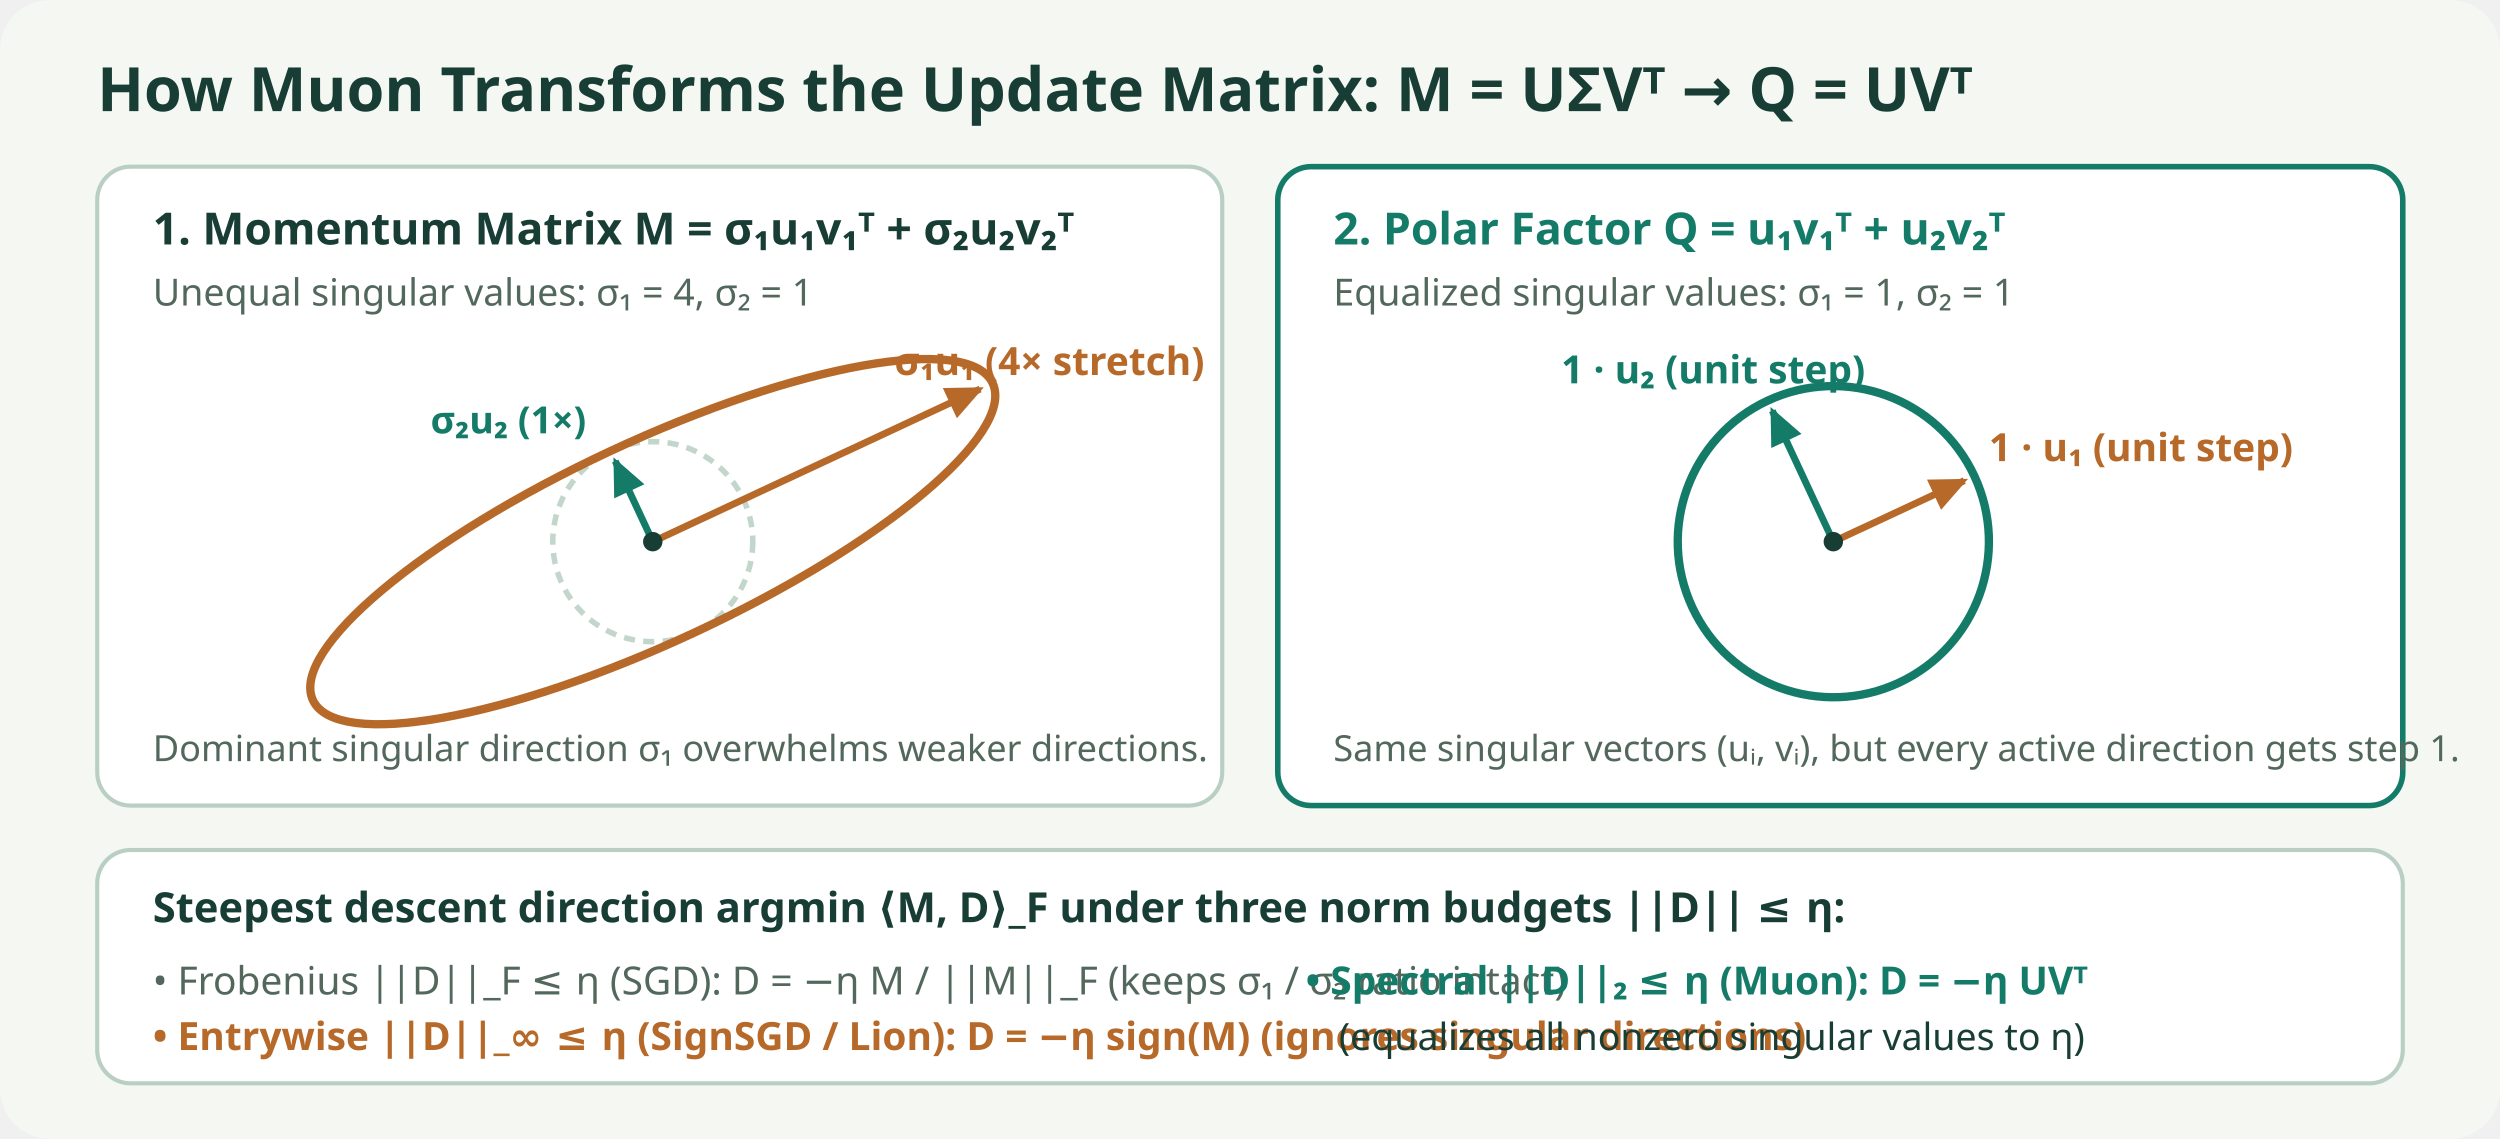
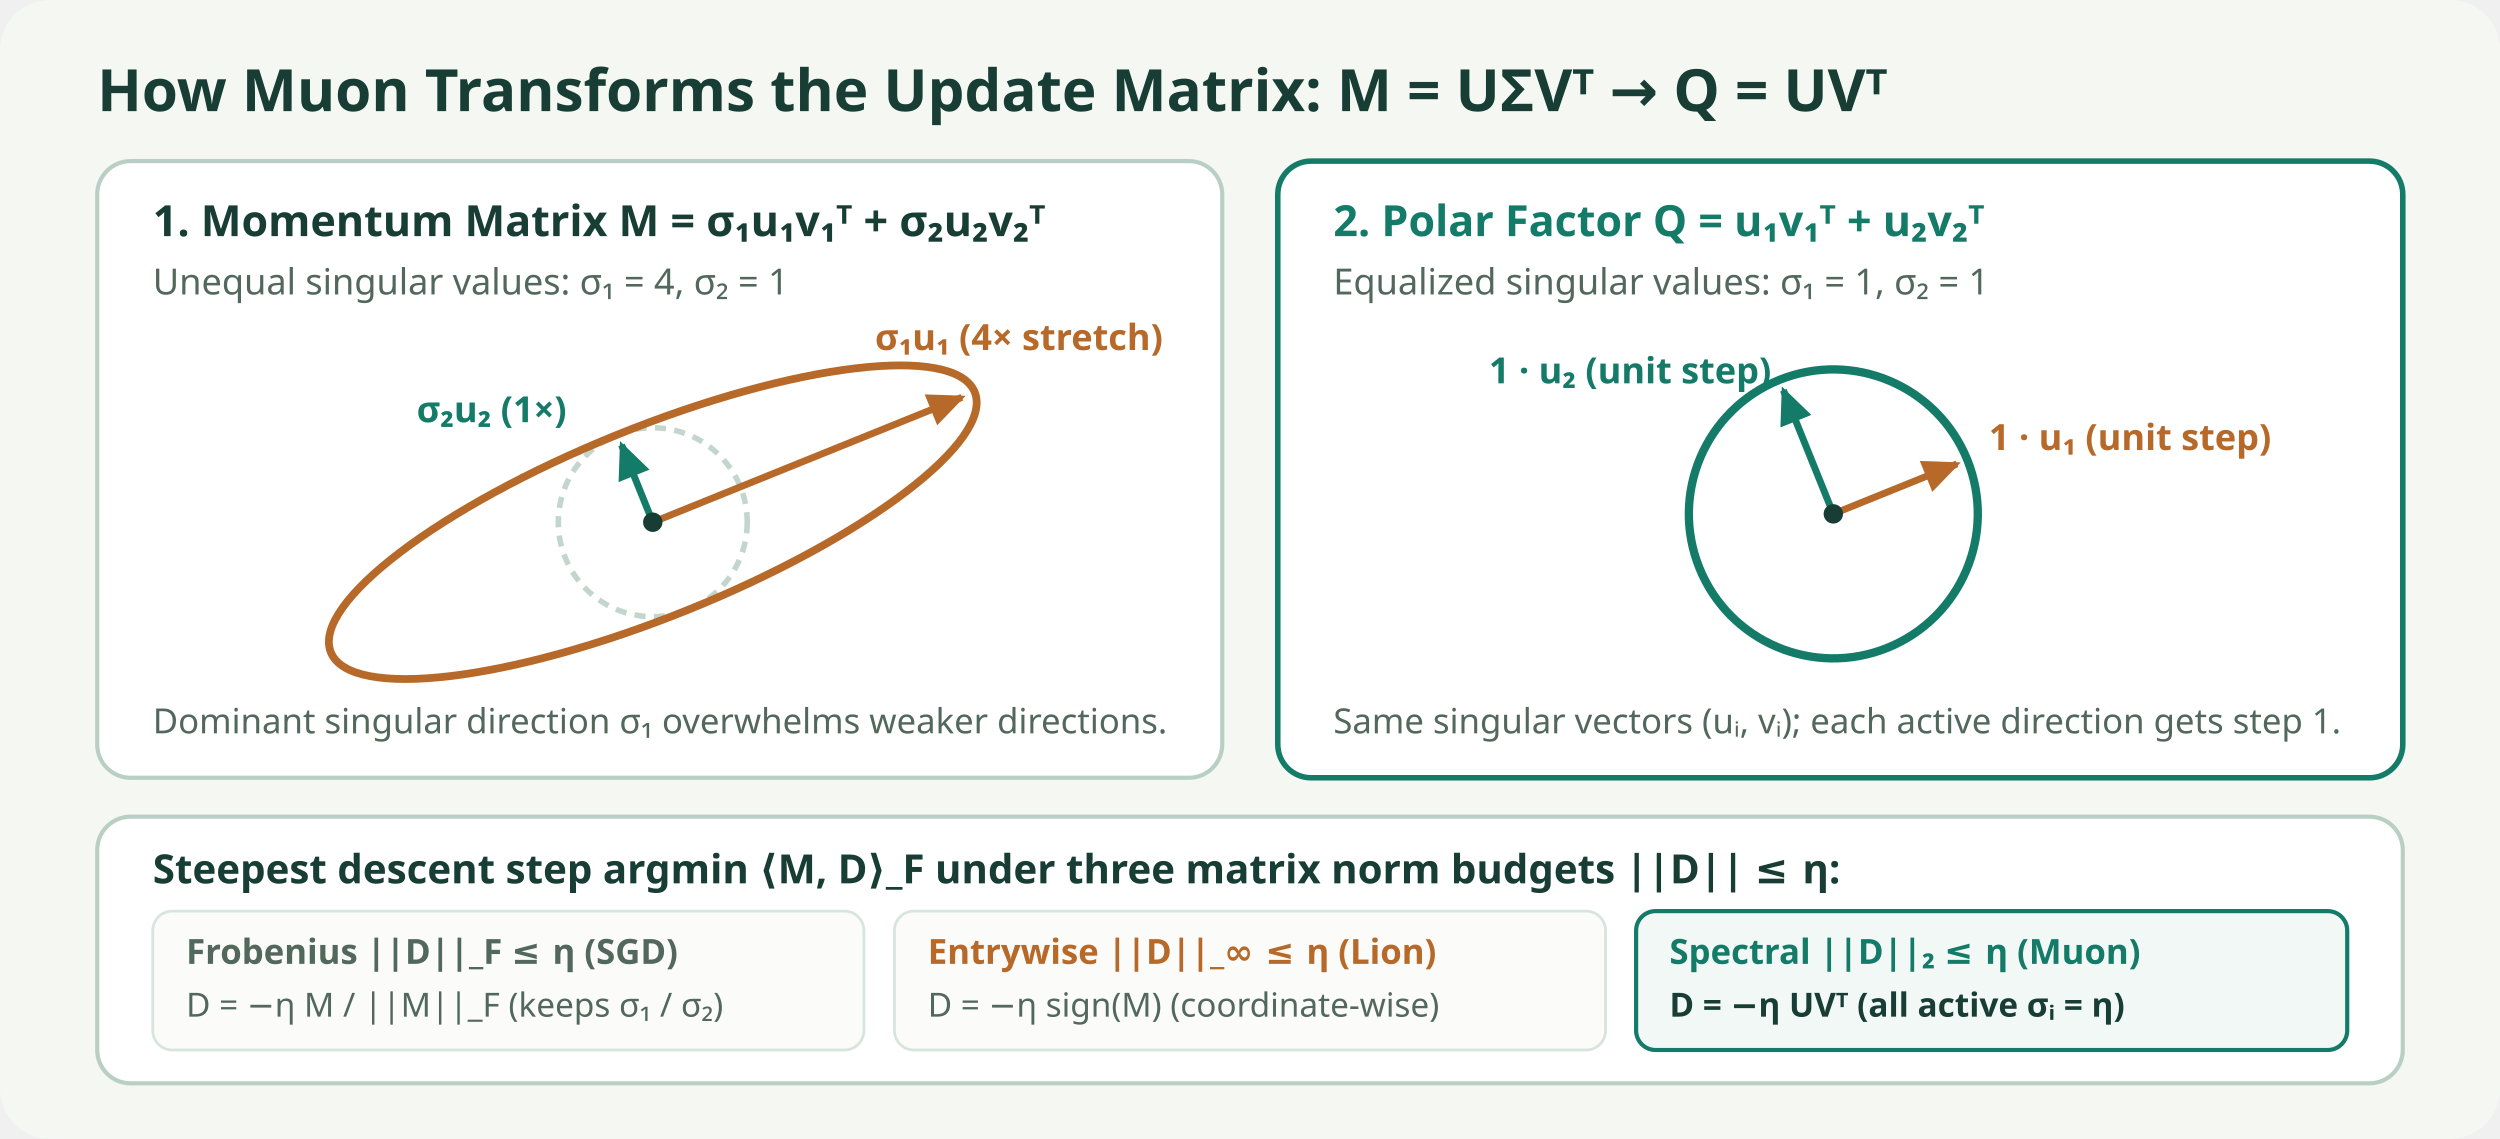
<svg xmlns="http://www.w3.org/2000/svg" viewBox="0 0 900 410" role="img" aria-labelledby="title desc">
  <defs>
    <marker id="arr-teal" viewBox="0 0 10 10" refX="8" refY="5" markerWidth="6" markerHeight="6" orient="auto">
      <path d="M0,1 L9,5 L0,9 z" fill="#137b68" />
    </marker>
    <marker id="arr-amber" viewBox="0 0 10 10" refX="8" refY="5" markerWidth="6" markerHeight="6" orient="auto">
      <path d="M0,1 L9,5 L0,9 z" fill="#b66929" />
    </marker>
  </defs>
  <rect width="900" height="410" rx="18" fill="#f4f7f2" />
  <g font-family="system-ui,sans-serif" fill="#173d35">
-     <text x="35" y="40" font-size="22" font-weight="700">How Muon Transforms the Update Matrix: M = UΣVᵀ  →  Q = UVᵀ</text>
-     <rect x="35" y="60" width="405" height="230" rx="12" fill="#fff" stroke="#b9cfc3" stroke-width="1.5" />
-     <text x="55" y="88" font-size="16" font-weight="700">1. Momentum Matrix M = σ₁u₁v₁ᵀ + σ₂u₂v₂ᵀ</text>
-     <text x="55" y="110" font-size="13.5" fill="#52685c">Unequal singular values: σ₁ = 4, σ₂ = 1</text>
-     <circle cx="235" cy="195" r="36" fill="none" stroke="#c3d6cc" stroke-width="2" stroke-dasharray="4,3" />
-     <g transform="translate(235,195) rotate(-25)">
-       <ellipse cx="0" cy="0" rx="135" ry="36" fill="none" stroke="#b66929" stroke-width="3" />
-       <line x1="0" y1="0" x2="130" y2="0" stroke="#b66929" stroke-width="2.5" marker-end="url(#arr-amber)" />
-       <line x1="0" y1="0" x2="0" y2="-32" stroke="#137b68" stroke-width="2.5" marker-end="url(#arr-teal)" />
+     <text x="35" y="40" font-size="21" font-weight="700">How Muon Transforms the Update Matrix: M = UΣVᵀ  →  Q = UVᵀ</text>
+     <rect x="35" y="58" width="405" height="222" rx="12" fill="#fff" stroke="#b9cfc3" stroke-width="1.5" />
+     <text x="55" y="85" font-size="15.5" font-weight="700">1. Momentum Matrix M = σ₁u₁v₁ᵀ + σ₂u₂v₂ᵀ</text>
+     <text x="55" y="106" font-size="13" fill="#52685c">Unequal singular values: σ₁ = 4, σ₂ = 1</text>
+     <circle cx="235" cy="188" r="34" fill="none" stroke="#c3d6cc" stroke-width="2" stroke-dasharray="4,3" />
+     <g transform="translate(235,188) rotate(-22)">
+       <ellipse cx="0" cy="0" rx="125" ry="34" fill="none" stroke="#b66929" stroke-width="2.8" />
+       <line x1="0" y1="0" x2="120" y2="0" stroke="#b66929" stroke-width="2.5" marker-end="url(#arr-amber)" />
+       <line x1="0" y1="0" x2="0" y2="-30" stroke="#137b68" stroke-width="2.5" marker-end="url(#arr-teal)" />
    </g>
-     <circle cx="235" cy="195" r="3.5" fill="#173d35" />
-     <text x="322" y="135" font-size="14" font-weight="700" fill="#b66929">σ₁u₁ (4× stretch)</text>
-     <text x="155" y="156" font-size="13.5" font-weight="700" fill="#137b68">σ₂u₂ (1×)</text>
-     <text x="55" y="274" font-size="13" fill="#52685c">Dominant singular direction σ₁ overwhelms weaker directions.</text>
-     <rect x="460" y="60" width="405" height="230" rx="12" fill="#fff" stroke="#137b68" stroke-width="2" />
-     <text x="480" y="88" font-size="16" font-weight="700" fill="#137b68">2. Polar Factor Q = u₁v₁ᵀ + u₂v₂ᵀ</text>
-     <text x="480" y="110" font-size="13.5" fill="#52685c">Equalized singular values: σ₁ = 1, σ₂ = 1</text>
-     <g transform="translate(660,195) rotate(-25)">
-       <circle cx="0" cy="0" r="56" fill="none" stroke="#137b68" stroke-width="3" />
-       <line x1="0" y1="0" x2="52" y2="0" stroke="#b66929" stroke-width="2.5" marker-end="url(#arr-amber)" />
-       <line x1="0" y1="0" x2="0" y2="-52" stroke="#137b68" stroke-width="2.5" marker-end="url(#arr-teal)" />
+     <circle cx="235" cy="188" r="3.5" fill="#173d35" />
+     <text x="315" y="126" font-size="13" font-weight="700" fill="#b66929">σ₁u₁ (4× stretch)</text>
+     <text x="150" y="152" font-size="13" font-weight="700" fill="#137b68">σ₂u₂ (1×)</text>
+     <text x="55" y="264" font-size="12.5" fill="#52685c">Dominant singular direction σ₁ overwhelms weaker directions.</text>
+     <rect x="460" y="58" width="405" height="222" rx="12" fill="#fff" stroke="#137b68" stroke-width="2" />
+     <text x="480" y="85" font-size="15.5" font-weight="700" fill="#137b68">2. Polar Factor Q = u₁v₁ᵀ + u₂v₂ᵀ</text>
+     <text x="480" y="106" font-size="13" fill="#52685c">Equalized singular values: σ₁ = 1, σ₂ = 1</text>
+     <g transform="translate(660,185) rotate(-22)">
+       <circle cx="0" cy="0" r="52" fill="none" stroke="#137b68" stroke-width="3" />
+       <line x1="0" y1="0" x2="48" y2="0" stroke="#b66929" stroke-width="2.5" marker-end="url(#arr-amber)" />
+       <line x1="0" y1="0" x2="0" y2="-48" stroke="#137b68" stroke-width="2.5" marker-end="url(#arr-teal)" />
    </g>
-     <circle cx="660" cy="195" r="3.5" fill="#173d35" />
-     <text x="716" y="166" font-size="14" font-weight="700" fill="#b66929">1 · u₁ (unit step)</text>
-     <text x="562" y="138" font-size="14" font-weight="700" fill="#137b68">1 · u₂ (unit step)</text>
-     <text x="480" y="274" font-size="13" fill="#52685c">Same singular vectors (uᵢ, vᵢ), but every active direction gets step 1.</text>
-     <rect x="35" y="306" width="830" height="84" rx="12" fill="#fff" stroke="#b9cfc3" stroke-width="1.5" />
-     <text x="55" y="332" font-size="15" font-weight="700">Steepest descent direction argmin ⟨M, D⟩_F under three norm budgets ||D|| ≤ η:</text>
-     <text x="55" y="358" font-size="14" fill="#52685c">• Frobenius ||D||_F ≤ η (SGD):  D = −η M / ||M||_F   (keeps σ₁ / σ₂ ratio intact)</text>
-     <text x="55" y="378" font-size="14" fill="#b66929" font-weight="600">• Entrywise ||D||_∞ ≤ η (SignSGD / Lion):  D = −η sign(M)   (ignores singular directions)</text>
-     <text x="470" y="358" font-size="14" fill="#137b68" font-weight="700">• Spectral ||D||₂ ≤ η (Muon):  D = −η UVᵀ</text>
-     <text x="482" y="378" font-size="13.5" fill="#173d35">(equalizes all nonzero singular values to η)</text>
+     <circle cx="660" cy="185" r="3.5" fill="#173d35" />
+     <text x="716" y="162" font-size="13" font-weight="700" fill="#b66929">1 · u₁ (unit step)</text>
+     <text x="536" y="138" font-size="13" font-weight="700" fill="#137b68">1 · u₂ (unit step)</text>
+     <text x="480" y="264" font-size="12.5" fill="#52685c">Same singular vectors (uᵢ, vᵢ); each active direction gets step 1.</text>
+     <rect x="35" y="294" width="830" height="96" rx="12" fill="#fff" stroke="#b9cfc3" stroke-width="1.5" />
+     <text x="55" y="318" font-size="14.5" font-weight="700">Steepest descent step argmin ⟨M, D⟩_F under three matrix norm budgets ||D|| ≤ η:</text>
+     <rect x="55" y="328" width="256" height="50" rx="7" fill="#fbfcfa" stroke="#d8e4dd" />
+     <text x="67" y="347" font-size="12.5" font-weight="700" fill="#52685c">Frobenius ||D||_F ≤ η (SGD)</text>
+     <text x="67" y="366" font-size="12" fill="#52685c">D = −η M / ||M||_F  (keeps σ₁ / σ₂)</text>
+     <rect x="322" y="328" width="256" height="50" rx="7" fill="#fbfcfa" stroke="#d8e4dd" />
+     <text x="334" y="347" font-size="12.5" font-weight="700" fill="#b66929">Entrywise ||D||_∞ ≤ η (Lion)</text>
+     <text x="334" y="366" font-size="12" fill="#52685c">D = −η sign(M)  (coordinate-wise)</text>
+     <rect x="589" y="328" width="256" height="50" rx="7" fill="#f2f8f5" stroke="#137b68" stroke-width="1.5" />
+     <text x="601" y="347" font-size="12.5" font-weight="700" fill="#137b68">Spectral ||D||₂ ≤ η (Muon)</text>
+     <text x="601" y="366" font-size="12" font-weight="600" fill="#173d35">D = −η UVᵀ  (all active σᵢ = η)</text>
  </g>
</svg>
